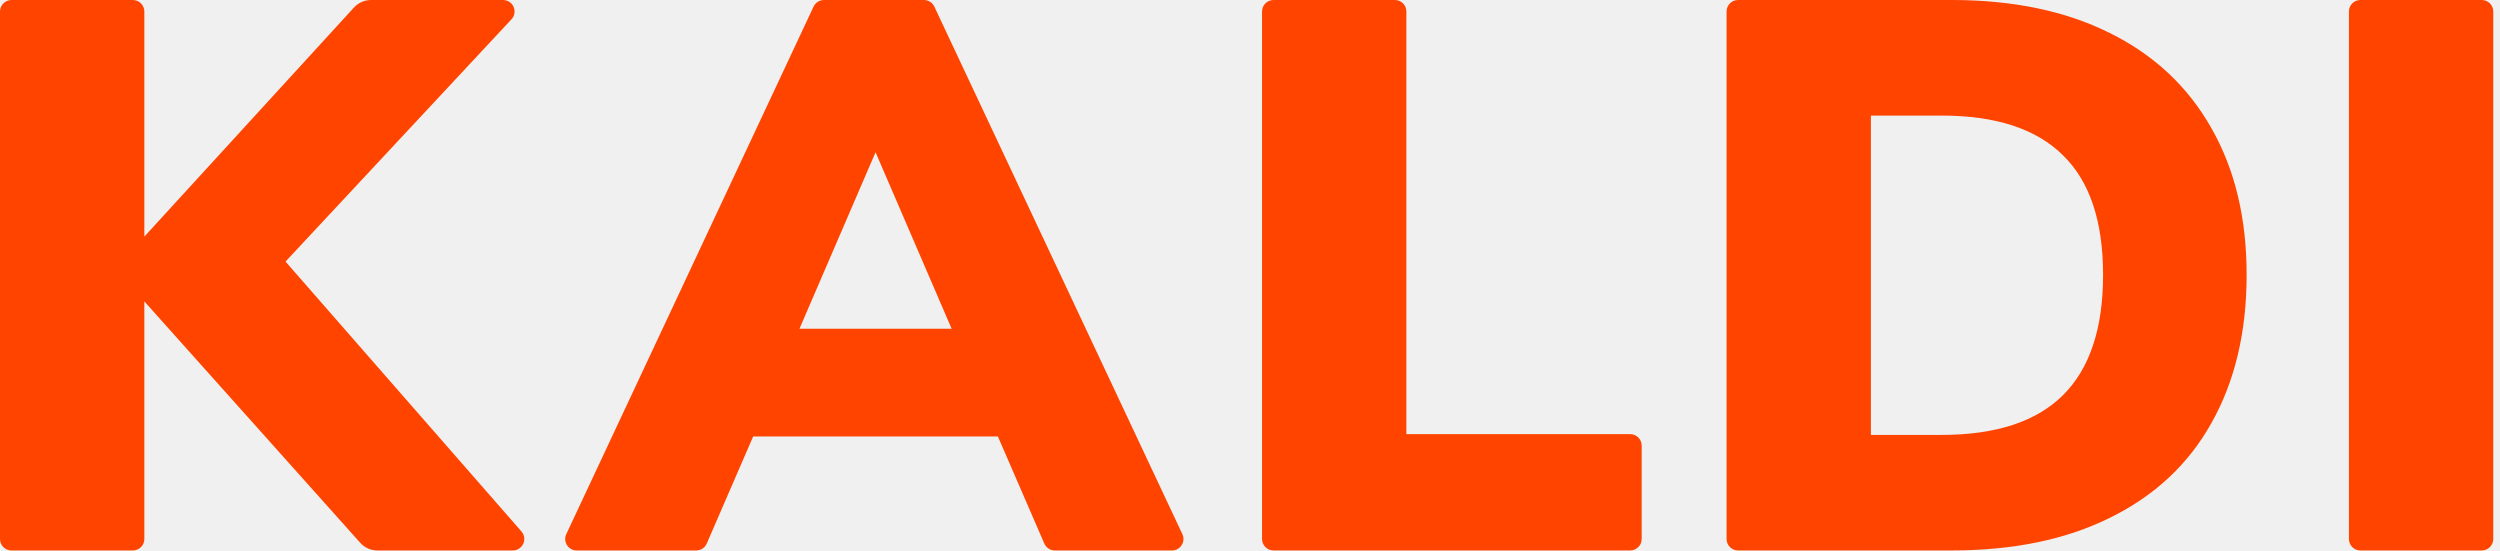
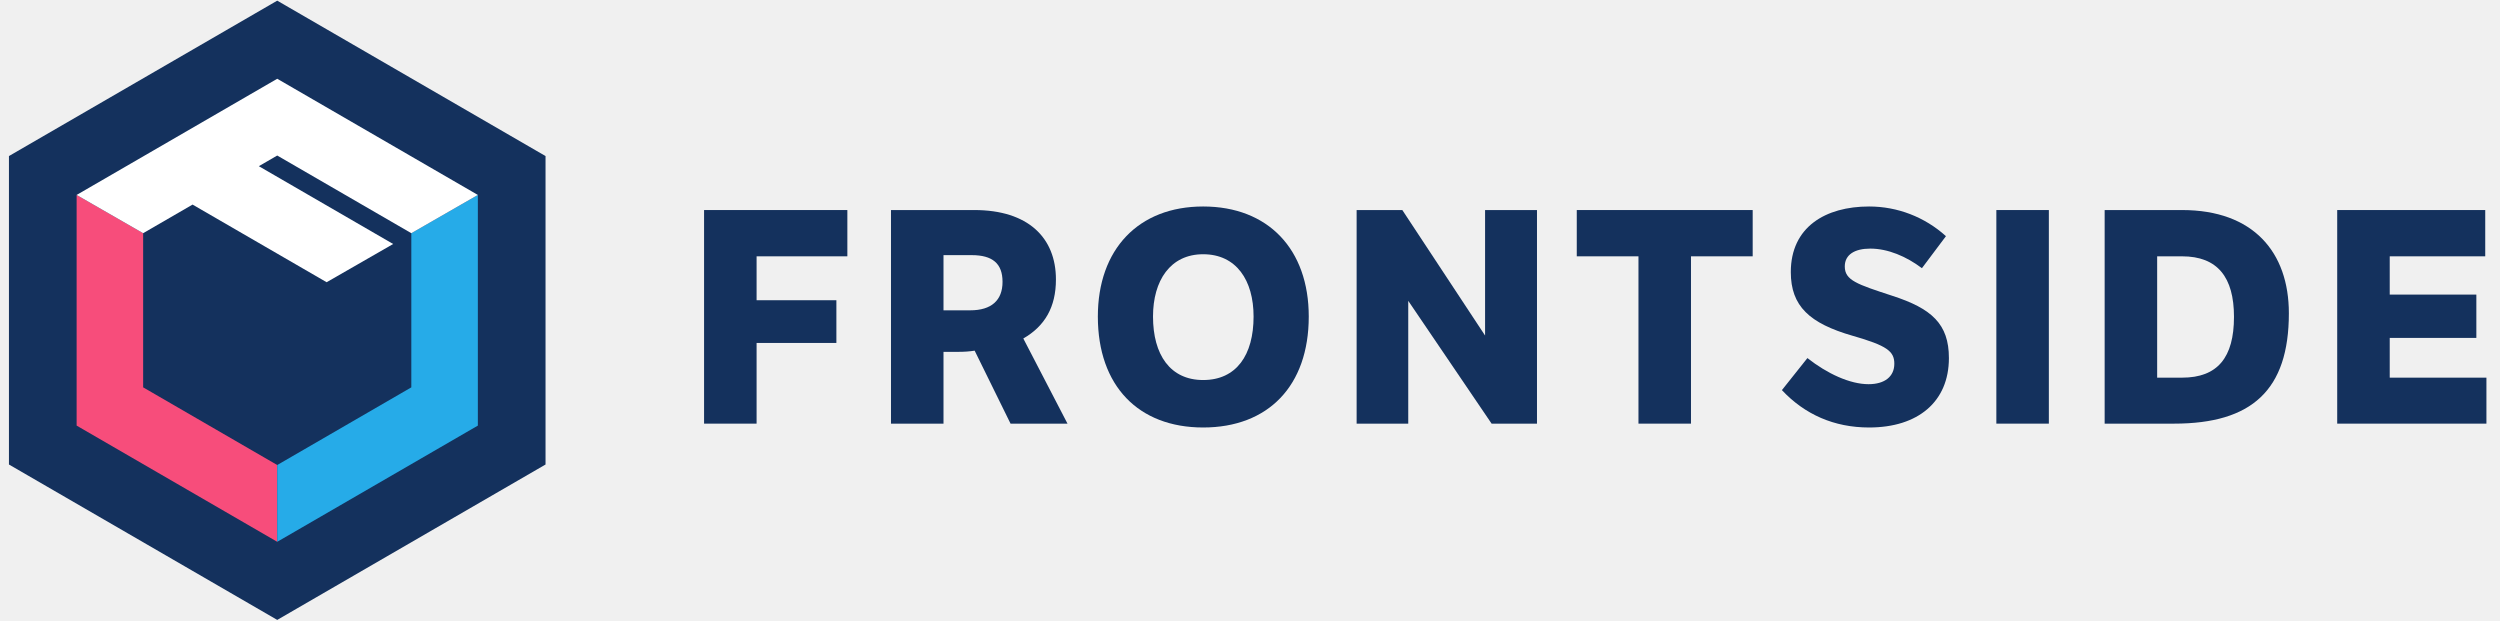
- <svg xmlns="http://www.w3.org/2000/svg" xmlns:xlink="http://www.w3.org/1999/xlink" viewBox="0 0 109 24">
-   <g transform="translate(-1470)">
-     <g style="mix-blend-mode:normal" transform="translate(1470)" fill="#f40">
-       <use xlink:href="#b" style="mix-blend-mode:normal" />
-       <use xlink:href="#c" style="mix-blend-mode:normal" />
-       <use xlink:href="#d" style="mix-blend-mode:normal" />
-       <use xlink:href="#e" style="mix-blend-mode:normal" />
-       <use xlink:href="#f" style="mix-blend-mode:normal" />
+ <svg xmlns="http://www.w3.org/2000/svg" width="137px" height="34px" viewBox="0 0 137 34" version="1.1">
+   <defs />
+   <g id="Page-1" stroke="none" stroke-width="1" fill="none" fill-rule="evenodd">
+     <g id="FS-home-desktop" transform="translate(-648, -47)">
+       <g id="//-Hero" transform="translate(20, 20)">
+         <g id="::-main_nav" transform="translate(112, 27)">
+           <g id="Group-12" transform="translate(516, 0)">
+             <g id="Group-15">
+               <g id="FS_logo">
+                 <g id="Page-1" transform="translate(0.49026, 0)">
+                   <polygon id="Fill-1" fill="#14315D" points="14.702 0.036 8.01193437e-06 8.552 8.01193437e-06 25.455 14.702 33.971 29.405 25.455 29.405 8.552" />
+                   <polygon id="Fill-2" fill="#F74D7B" points="7.354 21.227 7.354 12.779 3.709 10.683 3.709 23.323 14.702 29.691 14.702 25.483" />
+                   <polygon id="Fill-3" fill="#26ABE8" points="22.05 21.227 22.05 12.779 25.696 10.683 25.696 23.323 14.702 29.691 14.702 25.483" />
+                   <polygon id="Fill-4" fill="#FFFFFF" points="22.05 12.779 25.696 10.683 14.702 4.316 3.709 10.683 7.354 12.779 10.062 11.211 17.409 15.466 21.055 13.371 13.694 9.107 14.702 8.523" />
+                 </g>
+                 <g id="Page-1" transform="translate(37.58343, 11.31555)">
+                   <g id="Group-18" transform="translate(0.580593, 0)">
+                     <polygon id="Fill-1" fill="#14315D" points="0.419 0.195 0.419 11.9 3.297 11.9 3.297 7.478 7.67 7.478 7.67 5.137 3.297 5.137 3.297 2.731 8.271 2.731 8.271 0.195" />
+                     <path d="M13.54,2.666 L13.54,5.69 L15.003,5.69 C16.173,5.69 16.775,5.137 16.775,4.129 C16.775,3.121 16.222,2.666 15.084,2.666 L13.54,2.666 Z M15.23,0.195 C18.173,0.195 19.701,1.707 19.701,3.999 C19.701,5.511 19.099,6.551 17.913,7.234 L20.335,11.9 L17.214,11.9 L15.247,7.901 C14.938,7.949 14.662,7.966 14.336,7.966 L13.54,7.966 L13.54,11.9 L10.662,11.9 L10.662,0.195 L15.23,0.195 Z" id="Fill-2" fill="#14315D" />
+                     <path d="M27.769,9.51 C29.589,9.51 30.532,8.144 30.532,6.031 C30.532,4.048 29.589,2.617 27.769,2.617 C25.964,2.617 25.021,4.064 25.021,6.031 C25.021,8.128 25.964,9.51 27.769,9.51 M27.769,1.61479547e-05 C31.329,1.61479547e-05 33.556,2.341 33.556,6.031 C33.556,9.835 31.329,12.111 27.769,12.111 C24.225,12.111 21.998,9.835 21.998,6.031 C21.998,2.341 24.225,1.61479547e-05 27.769,1.61479547e-05" id="Fill-4" fill="#14315D" />
+                     <polygon id="Fill-7" fill="#14315D" points="36.179 0.195 38.683 0.195 43.218 7.072 43.218 0.195 46.063 0.195 46.063 11.9 43.576 11.9 39.008 5.17 39.008 11.9 36.179 11.9" />
+                     <polygon id="Fill-9" fill="#14315D" points="51.624 2.731 48.243 2.731 48.243 0.195 57.883 0.195 57.883 2.731 54.502 2.731 54.502 11.9 51.624 11.9" />
+                     <g id="Group-13" transform="translate(59.3769, 0)" />
+                     <path d="M60.882,8.307 C61.955,9.152 63.207,9.738 64.231,9.738 C65.125,9.738 65.645,9.315 65.645,8.616 C65.645,7.933 65.239,7.624 63.369,7.088 C60.996,6.405 59.972,5.462 59.972,3.593 C59.972,1.122 61.874,-8.07397737e-06 64.263,-8.07397737e-06 C65.808,-8.07397737e-06 67.303,0.569 68.474,1.626 L67.157,3.381 C66.295,2.731 65.287,2.308 64.328,2.308 C63.483,2.308 62.93,2.633 62.93,3.284 C62.93,4.048 63.597,4.259 65.531,4.893 C67.693,5.592 68.636,6.438 68.636,8.307 C68.636,10.697 66.946,12.111 64.263,12.111 C62.345,12.111 60.736,11.396 59.484,10.063 L60.882,8.307 Z" id="Fill-11" fill="#14315D" />
+                     <polygon id="Fill-14" fill="#14315D" points="71.236 0.195 74.113 0.195 74.113 11.9 71.236 11.9" />
+                     <path d="M80.048,2.731 L80.048,9.38 L81.413,9.38 C83.364,9.38 84.258,8.274 84.258,6.047 C84.258,3.885 83.364,2.731 81.413,2.731 L80.048,2.731 Z M81.413,0.195 C85.315,0.195 87.266,2.503 87.266,5.852 C87.266,10.063 85.234,11.9 80.974,11.9 L77.171,11.9 L77.171,0.195 L81.413,0.195 Z" id="Fill-16" fill="#14315D" />
+                     <polygon id="Fill-17" fill="#14315D" points="89.915 0.195 98.027 0.195 98.027 2.731 92.793 2.731 92.793 4.828 97.54 4.828 97.54 7.202 92.793 7.202 92.793 9.38 98.092 9.38 98.092 11.9 89.915 11.9" />
+                   </g>
+                 </g>
+               </g>
+             </g>
+           </g>
+         </g>
+       </g>
    </g>
  </g>
-   <defs>
-     <path id="b" d="M22.735 23.171c.283.323.053.829-.376.829h-5.907c-.285 0-.556-.121-.745-.333l-9.414-10.526v10.36c0 .276-.224.5-.5.5h-5.293c-.276 0-.5-.224-.5-.5v-23c0-.276.224-.5.5-.5h5.293c.276 0 .5.224.5.5v9.815l9.141-9.99c.19-.207.457-.325.738-.325h5.762c.437 0 .664.521.366.841l-9.851 10.563 10.287 11.767z" />
-     <path id="c" d="M45.991 24c-.199 0-.38-.118-.459-.301l-2.024-4.669h-10.67l-2.024 4.669c-.079.183-.259.301-.459.301h-5.212c-.366 0-.608-.381-.453-.712l10.782-23c.082-.176.259-.288.453-.288h4.358c.194 0 .37.112.453.287l10.815 23c.156.332-.086.713-.452.713h-5.108zm-11.135-9.668h6.635l-3.317-7.694-3.317 7.694z" />
-     <path id="d" d="M55.525 24c-.276 0-.5-.224-.5-.5v-23c0-.276.224-.5.5-.5h5.293c.276 0 .5.224.5.5v18.428h9.759c.276 0 .5.224.5.5v4.072c0 .276-.224.5-.5.5h-15.552z" />
-     <path id="e" d="M75.279.5c0-.276.224-.5.5-.5h9.315c2.667 0 4.959.477 6.874 1.43 1.938.953 3.42 2.338 4.446 4.153 1.026 1.793 1.539 3.926 1.539 6.4 0 2.496-.513 4.652-1.539 6.468-1.003 1.793-2.474 3.166-4.412 4.119-1.915.953-4.218 1.43-6.908 1.43h-9.315c-.276 0-.5-.224-.5-.5v-23zm9.37 18.462c2.371 0 4.138-.579 5.301-1.736 1.163-1.157 1.744-2.905 1.744-5.242 0-2.338-.581-4.074-1.744-5.209-1.163-1.157-2.93-1.736-5.301-1.736h-3.078v13.923h3.078z" />
-     <path id="f" d="M102.913 24c-.276 0-.5-.224-.5-.5v-23c0-.276.224-.5.5-.5h5.293c.276 0 .5.224.5.5v23c0 .276-.224.5-.5.5h-5.293z" />
-   </defs>
</svg>
